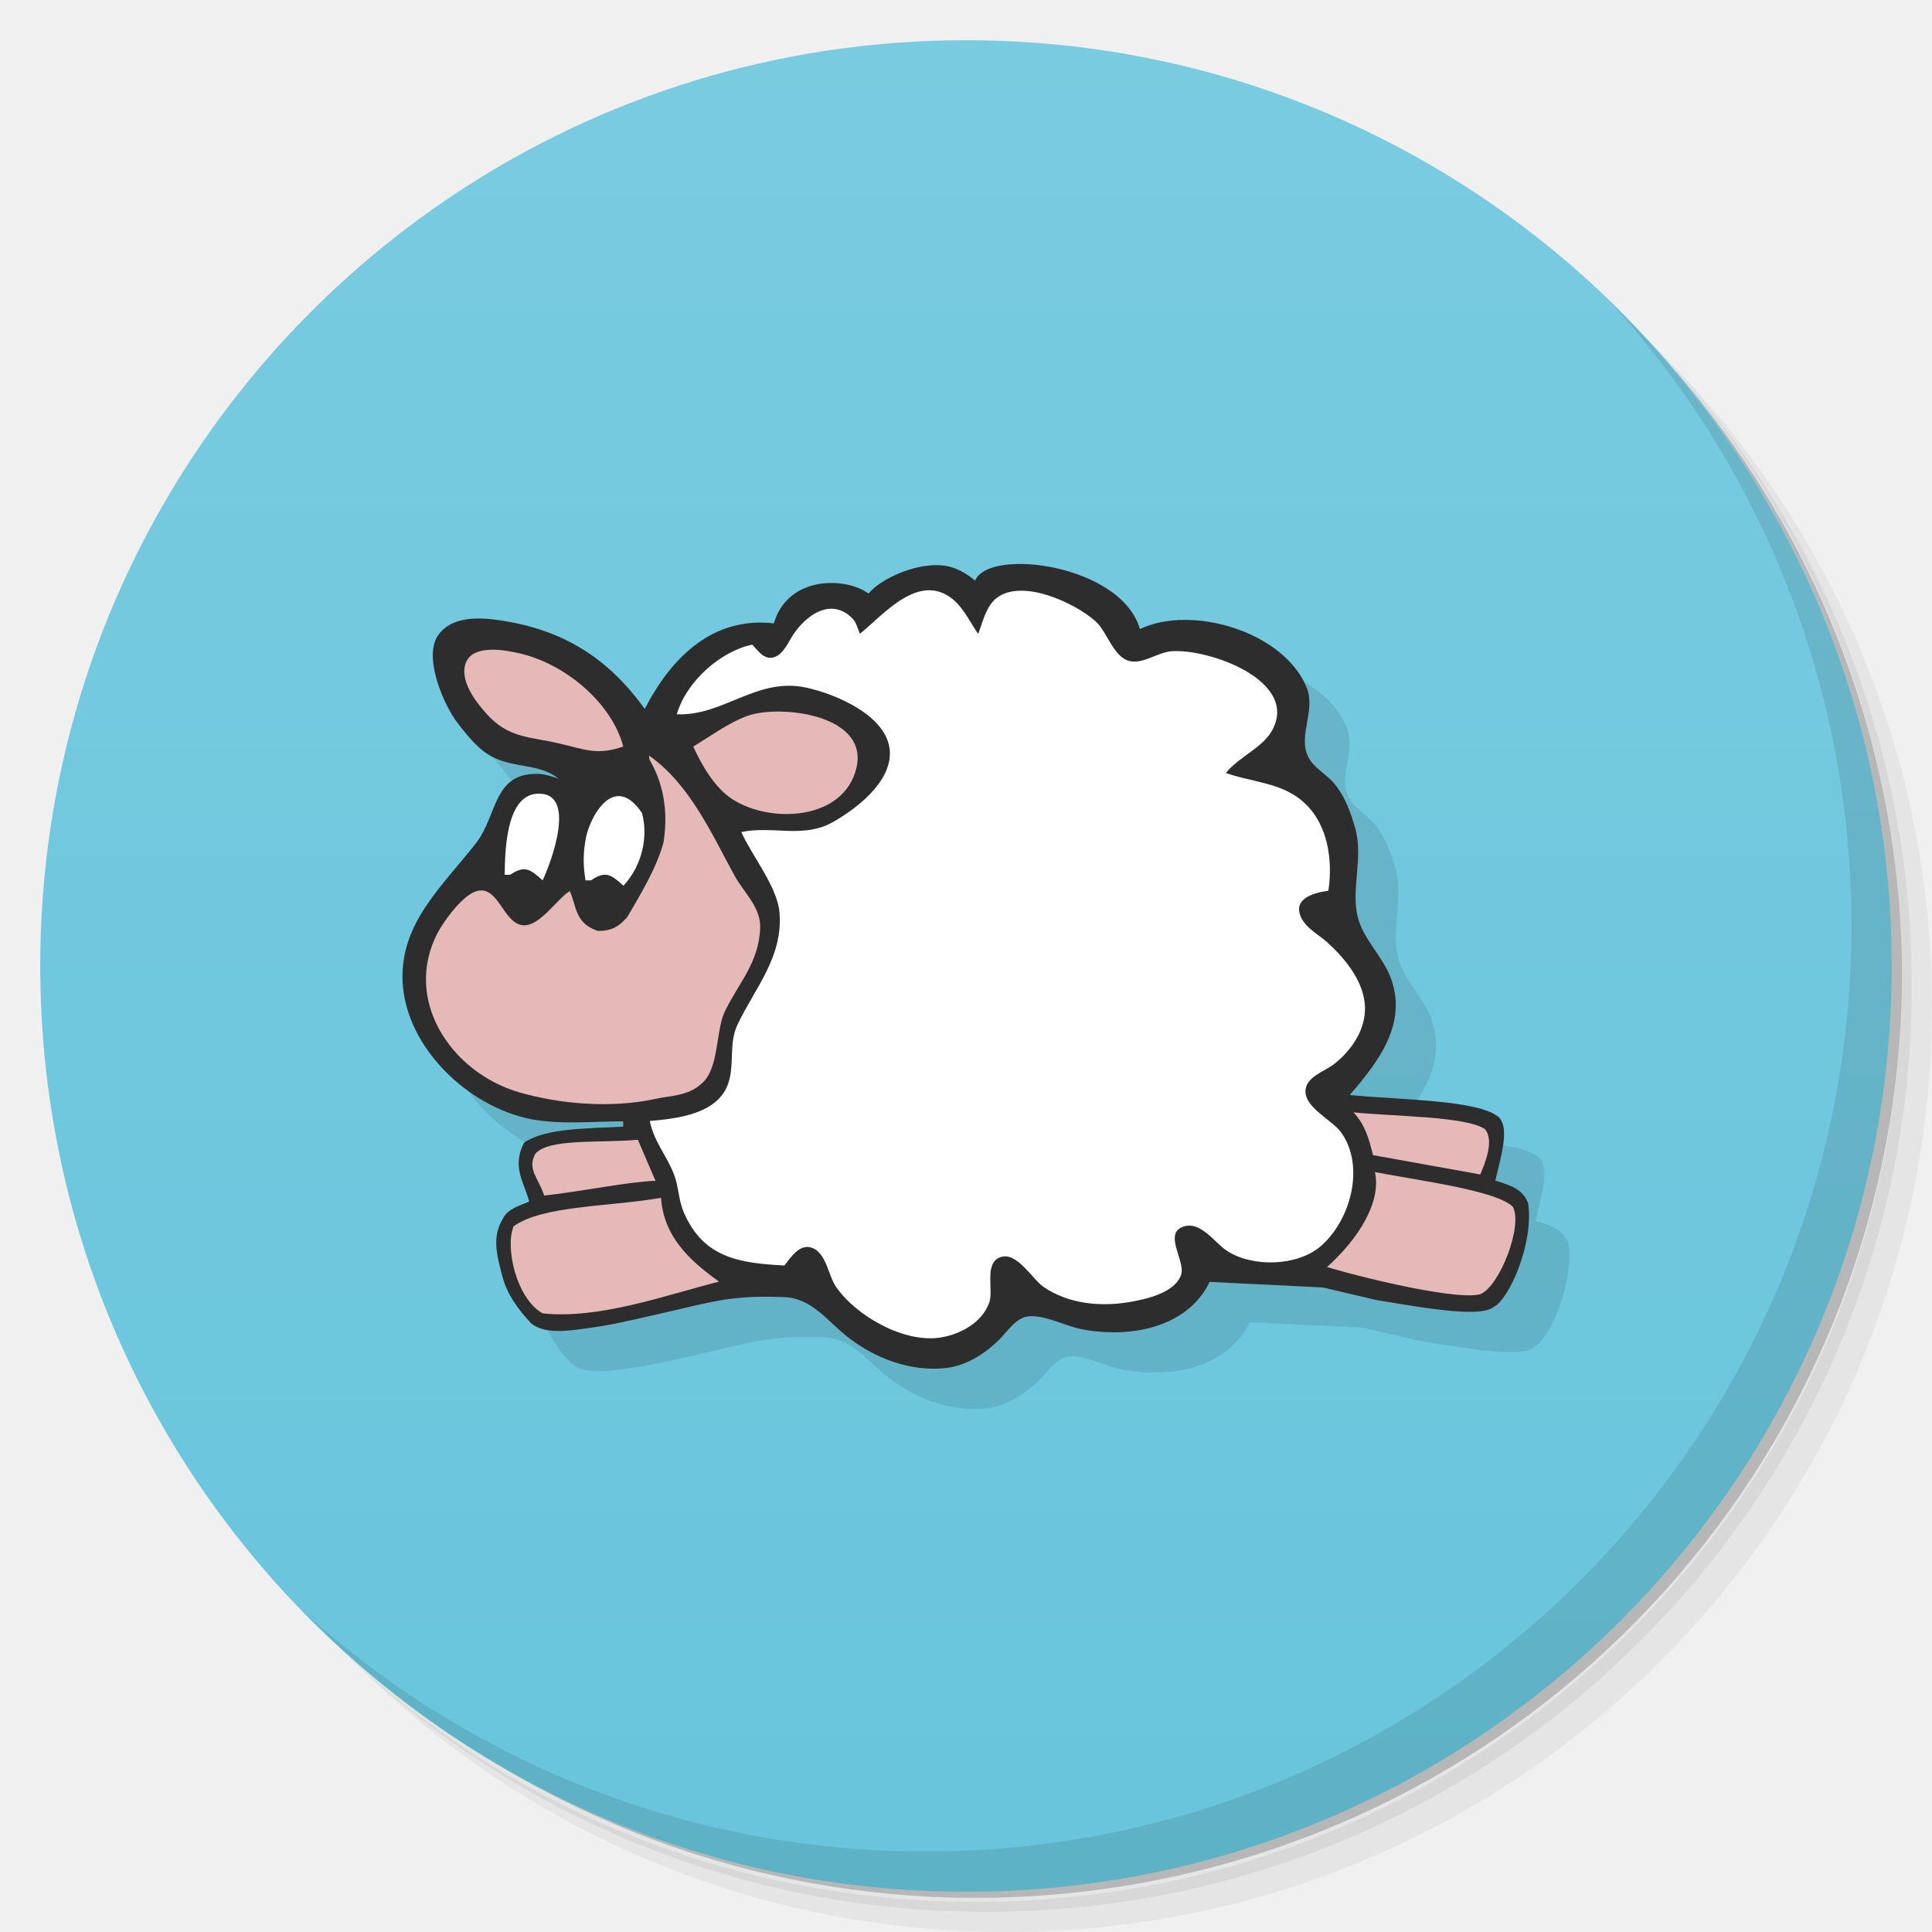
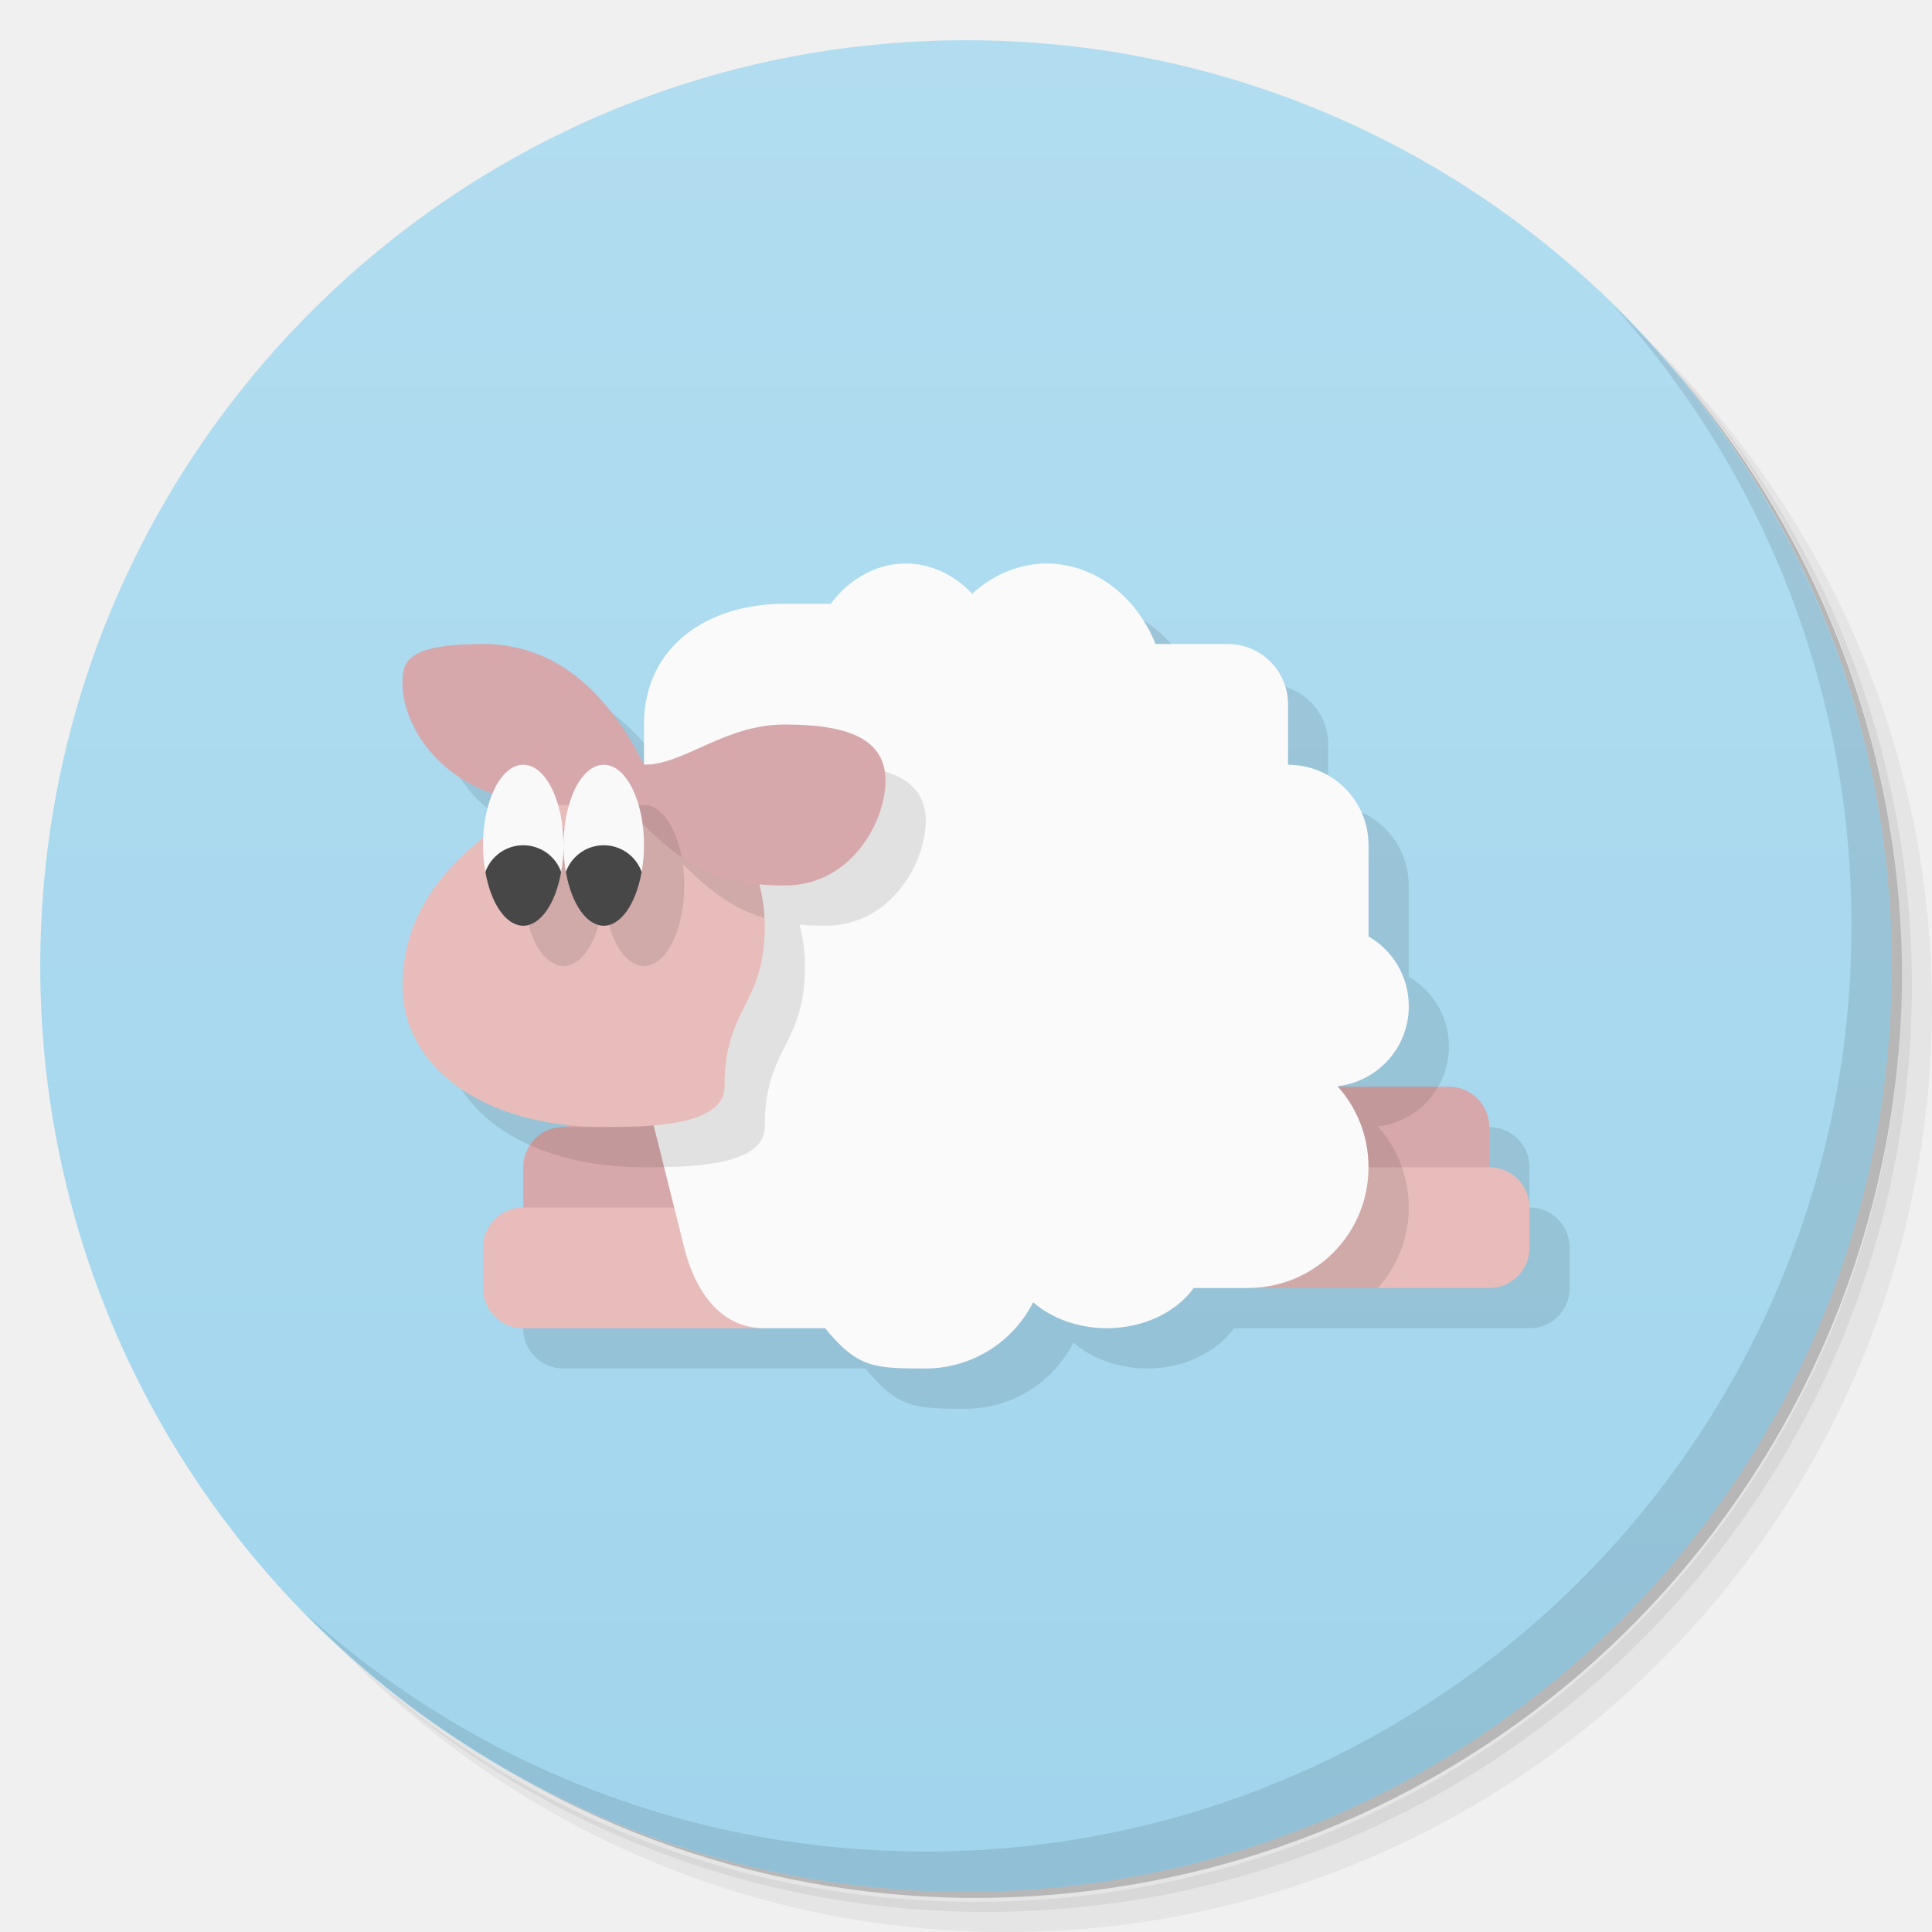
<svg xmlns="http://www.w3.org/2000/svg" version="1.1" viewBox="0 0 48 48">
  <defs>
    <linearGradient id="bg" x1="1" x2="47" gradientTransform="matrix(0 -1 1 0 -1.5e-6 48)" gradientUnits="userSpaceOnUse">
-       <stop style="stop-color:#68c5dc" offset="0" />
-       <stop style="stop-color:#79cbe0" offset="1" />
+       <stop style="stop-color:#a1d5ed" offset="0" />
+       <stop style="stop-color:#b2ddf0" offset="1" />
    </linearGradient>
  </defs>
  <path d="m36.31 5c5.859 4.062 9.688 10.831 9.688 18.5 0 12.426-10.07 22.5-22.5 22.5-7.669 0-14.438-3.828-18.5-9.688 1.037 1.822 2.306 3.499 3.781 4.969 4.085 3.712 9.514 5.969 15.469 5.969 12.703 0 23-10.298 23-23 0-5.954-2.256-11.384-5.969-15.469-1.469-1.475-3.147-2.744-4.969-3.781zm4.969 3.781c3.854 4.113 6.219 9.637 6.219 15.719 0 12.703-10.297 23-23 23-6.081 0-11.606-2.364-15.719-6.219 4.16 4.144 9.883 6.719 16.219 6.719 12.703 0 23-10.298 23-23 0-6.335-2.575-12.06-6.719-16.219z" style="opacity:.05" />
  <path d="m41.28 8.781c3.712 4.085 5.969 9.514 5.969 15.469 0 12.703-10.297 23-23 23-5.954 0-11.384-2.256-15.469-5.969 4.113 3.854 9.637 6.219 15.719 6.219 12.703 0 23-10.298 23-23 0-6.081-2.364-11.606-6.219-15.719z" style="opacity:.1" />
  <path d="m31.25 2.375c8.615 3.154 14.75 11.417 14.75 21.13 0 12.426-10.07 22.5-22.5 22.5-9.708 0-17.971-6.135-21.12-14.75a23 23 0 0 0 44.875-7 23 23 0 0 0-16-21.875z" style="opacity:.2" />
  <path d="m24 1c12.703 0 23 10.297 23 23s-10.297 23-23 23-23-10.297-23-23 10.297-23 23-23z" style="fill:url(#bg)" />
-   <g transform="translate(1,1)">
-     <g style="opacity:.1">
-       <path d="m16.019 17.613s-2.02-1.961-3.578-2.199c-0.523-0.078-1.211-0.117-1.555 0.367-0.379 0.535 0.137 1.742 0.492 2.195 0.242 0.313 0.539 0.688 0.91 0.855 0.531 0.25 1.117 0.145 1.59 0.512-0.188-0.055-0.344-0.117-0.543-0.117-1.086-8e-3 -0.977 1.035-1.504 1.715-0.828 1.066-1.902 1.992-1.828 3.457 0.082 1.637 1.645 3.113 3.207 3.41 0.727 0.137 1.531 0.051 2.273 0.051v0.133c-0.895 0.047-1.918 0.031-2.461 0.395-0.316 0.605 4e-3 0.992 0.125 1.465-0.215 0.098-0.516 0.168-0.645 0.41-0.281 0.457-0.168 0.891-0.023 1.441 0.121 0.465 0.398 0.832 0.715 1.172 0.363 0.305 1.023 0.176 1.609 0.094 0.535-0.074 1.465-0.305 1.992-0.422 1.102-0.262 1.535-0.363 2.688-0.32 0.699 0.023 1.086 0.617 1.605 1.012 0.672 0.516 1.543 0.844 2.41 0.75 0.508-0.059 0.953-0.344 1.313-0.691 0.195-0.188 0.375-0.488 0.648-0.574 0.367-0.117 1.012 0.219 1.383 0.293 1.168 0.238 2.645 4e-3 3.211-1.168l2.809 0.137 1.348 0.316c1.02 0.164 2.555 0.457 2.902 0.168 0.379-0.191 0.996-1.559 0.855-2.574-0.137-0.359-0.434-0.441-0.816-0.566 0.133-0.582 0.367-1.297 0.082-1.578-0.52-0.426-2.355-0.418-3.699-0.547 0.723-0.836 1.449-1.789 1.012-2.926-0.199-0.516-0.664-0.941-0.805-1.465-0.195-0.711 0.148-1.504-0.078-2.262-0.105-0.363-0.242-0.742-0.48-1.043-0.199-0.266-0.551-0.418-0.691-0.727-0.238-0.512 0.195-1.129-0.023-1.688-0.559-1.398-2.855-2.082-4.148-1.465" style="fill-rule:evenodd" />
-     </g>
-   </g>
-   <path d="m19.23 15.488c-1.516-0.176-2.547 0.836-3.211 2.125-0.918-1.27-2.02-1.961-3.578-2.199-0.523-0.078-1.211-0.117-1.555 0.367-0.379 0.535 0.137 1.742 0.492 2.195 0.242 0.313 0.539 0.688 0.91 0.855 0.531 0.25 1.117 0.145 1.59 0.512-0.188-0.055-0.344-0.117-0.543-0.117-1.086-8e-3 -0.977 1.035-1.504 1.715-0.828 1.066-1.902 1.992-1.828 3.457 0.082 1.637 1.645 3.113 3.207 3.41 0.727 0.137 1.531 0.051 2.273 0.051v0.133c-0.895 0.047-1.918 0.031-2.461 0.395-0.316 0.605 4e-3 0.992 0.125 1.465-0.215 0.098-0.516 0.168-0.645 0.41-0.281 0.457-0.168 0.891-0.023 1.441 0.121 0.465 0.398 0.832 0.715 1.172 0.363 0.305 1.023 0.176 1.609 0.094 0.535-0.074 1.465-0.305 1.992-0.422 1.102-0.262 1.535-0.363 2.688-0.32 0.699 0.023 1.086 0.617 1.605 1.012 0.672 0.516 1.543 0.844 2.41 0.75 0.508-0.059 0.953-0.344 1.313-0.691 0.195-0.188 0.375-0.488 0.648-0.574 0.367-0.117 1.012 0.219 1.383 0.293 1.168 0.238 2.645 4e-3 3.211-1.168l2.809 0.137 1.348 0.316c1.02 0.164 2.555 0.457 2.902 0.168 0.379-0.191 0.996-1.559 0.855-2.574-0.137-0.359-0.434-0.441-0.816-0.566 0.133-0.582 0.367-1.297 0.082-1.578-0.52-0.426-2.355-0.418-3.699-0.547 0.723-0.836 1.449-1.789 1.012-2.926-0.199-0.516-0.664-0.941-0.805-1.465-0.195-0.711 0.148-1.504-0.078-2.262-0.105-0.363-0.242-0.742-0.48-1.043-0.199-0.266-0.551-0.418-0.691-0.727-0.238-0.512 0.195-1.129-0.023-1.688-0.559-1.398-2.855-2.082-4.148-1.465-0.465-1.613-3.762-2.031-4.094-1.203-0.473-0.395-0.848-0.418-1.254-0.363-0.414 0.059-1.086 0.316-1.395 0.684-0.527-0.402-2-0.477-2.355 0.75" style="fill-rule:evenodd;fill:#2d2d2d" />
-   <path d="m21.367 15.754c-0.051-0.113-0.086-0.281-0.18-0.379-0.516-0.539-1.137-0.117-1.473 0.383-0.129 0.191-0.254 0.52-0.512 0.578-0.234 0.051-0.379-0.184-0.512-0.32-0.777 0.16-1.633 0.902-1.875 1.73 1.152 0.051 1.984-0.926 3.211-0.664 0.738 0.16 2.043 0.707 2.082 1.594 0.035 0.754-0.824 1.414-1.418 1.75-0.727 0.414-1.508 0.082-2.273 0.246 0.266 0.59 0.898 1.367 0.949 1.996 0.094 1.109-0.609 1.875-1.043 2.789-0.227 0.484-0.063 1-0.238 1.484-0.273 0.738-1.25 0.848-1.941 0.91 0.102 0.512 0.418 0.852 0.602 1.328 0.117 0.301 0.109 0.629 0.238 0.93 0.488 1.152 1.402 1.273 2.504 1.332 0.172-0.219 0.41-0.594 0.742-0.414 0.309 0.168 0.355 0.672 0.539 0.941 0.5 0.727 1.691 1.406 2.598 1.262 0.496-0.078 1.039-0.375 1.211-0.871 0.113-0.313-0.141-0.992 0.289-1.129 0.402-0.129 0.777 0.547 1.059 0.742 0.613 0.422 1.406 0.5 2.125 0.379 0.41-0.07 1.141-0.227 1.293-0.68 0.117-0.34-0.465-1.043 0.078-1.203 0.418-0.121 0.754 0.402 1.051 0.602 0.629 0.418 1.746 0.398 2.336-0.105 0.75-0.645 1.117-2 0.504-2.84-0.227-0.309-0.941-0.625-0.875-1.066 0.047-0.316 0.473-0.445 0.695-0.613 0.465-0.359 0.836-0.918 0.773-1.523-0.063-0.598-0.512-1.133-0.941-1.52-0.215-0.188-0.523-0.348-0.645-0.621-0.207-0.473 0.348-0.605 0.684-0.652 0.133-0.902-0.066-1.957-0.949-2.434-0.477-0.262-1.082-0.305-1.598-0.492 0.324-0.406 0.922-0.625 1.16-1.078 0.645-1.234-1.621-2.023-2.52-1.945-0.332 0.027-0.684 0.313-1.016 0.246-0.414-0.078-0.57-0.734-0.867-0.996-0.504-0.445-1.789-1.055-2.438-0.586-0.27 0.195-0.363 0.613-0.473 0.906-0.191-0.277-0.359-0.633-0.617-0.852-0.852-0.711-1.738 0.379-2.328 0.852" style="fill-rule:evenodd;fill:#fff" />
-   <path d="m12.191 16.143c-0.271 0.007-0.518 0.084-0.613 0.314-0.176 0.434 0.23 0.965 0.5 1.266 0.551 0.621 1.066 0.574 1.805 0.746 0.647 0.148 0.944 0.307 1.602 0.078-0.293-1.098-1.445-2.043-2.539-2.305-0.188-0.045-0.483-0.107-0.754-0.1zm7.184 1.535c-0.318-0.003-0.61 0.036-0.816 0.111-0.479 0.179-0.895 0.496-1.336 0.758 0.211 0.461 0.531 1.027 0.973 1.309 0.945 0.613 2.77 0.531 3.082-0.777 0.237-0.993-0.948-1.391-1.902-1.4zm-3.246 1.092v0.074c0 0.07 0.565 0.777 0.354 2.094-0.184 0.648-0.543 1.238-0.902 1.852-0.188 0.199-0.344 0.342-0.727 0.338-0.582-0.188-0.527-0.633-0.699-0.988-0.336 0.207-0.763 0.914-1.19 0.844-0.484-0.074-0.602-1.074-1.188-0.82-0.336 0.148-0.754 0.727-0.91 1.023-0.852 1.648 0.324 3.441 2.01 3.945 1.051 0.309 2.33 0.402 3.393 0.172 0.367-0.082 0.814-0.07 1.147-0.371 0.461-0.367 0.355-1.332 0.598-1.816 0.355-0.723 0.828-1.188 0.871-2.043 0.027-0.531-0.406-0.895-0.641-1.328-0.559-1.02-1.103-2.254-2.106-2.965l-0.01-0.01zm17.5 8.867c0.297 0.328 0.375 0.64 0.484 1.062l2.664 0.48c0.086-0.207 0.373-0.844 0.111-1.129-0.479-0.319-2.259-0.31-3.26-0.414zm-17.781 0.68c-0.98 0.086-2.223-0.039-2.551 0.352-0.203 0.388 0.078 0.588 0.223 1.035 1.082-0.125 2.055-0.34 2.766-0.367l-0.438-1.02zm18.312 0.803c0.164 0.746-0.411 1.66-1.19 2.359 1.195 0.355 3.329 0.832 3.814 0.672 0.484-0.207 1.059-1.711 0.801-2.168-0.391-0.402-2.308-0.648-3.426-0.863zm-17.738 0.639c-1.246 0.223-2.934 0.184-3.66 0.707-0.219 0.492 0.055 1.789 0.719 2.164 1.395 0.148 2.988-0.43 4.383-0.789-0.773-0.551-1.375-1.145-1.441-2.082z" style="fill-rule:evenodd;fill:#e4b9b7" />
-   <path d="m13.344 19.719c-0.784 0.047-0.797 1.466-0.805 2.016h0.137c0.352-0.242 0.492-0.148 0.805 0.137 0.207-0.434 0.879-2.211-0.137-2.152zm2.117 0.07c-0.46-0.101-0.817 0.606-0.902 1.016-0.074 0.371-0.074 0.701-0.012 1.065v0.002h0.137c0.355-0.242 0.492-0.152 0.805 0.133 0.477-0.512 0.617-1.238 0.461-1.805-0.17-0.254-0.335-0.377-0.488-0.41z" style="fill-rule:evenodd;fill:#fff" />
  <path d="m40.03 7.531c3.712 4.084 5.969 9.514 5.969 15.469 0 12.703-10.297 23-23 23-5.954 0-11.384-2.256-15.469-5.969 4.178 4.291 10.01 6.969 16.469 6.969 12.703 0 23-10.298 23-23 0-6.462-2.677-12.291-6.969-16.469z" style="opacity:.1" />
+   <path d="m17 20c-1-2-2.343-3-4-3-2 0-2 0.5-2 1 0 0.77 0.594 2.13 2.234 2.717-0.126 0.302-0.209 0.678-0.229 1.092-1.002 0.813-2.006 1.938-2.006 3.691 0 2 2 3.5 5 3.5l-3 4c0 0.554 0.446 1 1 1h7.5c0.82 1 1.232 0.997 2.5 1 1.128-0.003 2.158-0.638 2.668-1.645 0.472 0.41 1.136 0.643 1.832 0.645 0.891-2e-3 1.713-0.383 2.158-1h7.342c0.554 0 1-0.446 1-1v-1c0-0.554-0.446-1-1-1v-1c0-0.554-0.446-1-1-1h-2.76c-4e-3 -0.004-0.008-0.009-0.012-0.014 0.999-0.113 1.772-0.956 1.772-1.986 0-0.743-0.401-1.39-1-1.734v-2.266c0-1.108-0.892-2-2-2v-1.5c0-0.831-0.669-1.5-1.5-1.5h-1.791c-0.496-1.221-1.551-1.999-2.709-2z" style="opacity:.1" />
+   <path d="m30 27v3l7-1v-1c0-0.554-0.446-1-1-1zm-16 1c-0.554 0-1 0.446-1 1v1l7 1v-4z" style="fill:#d7a8ab" />
+   <path d="m31 29v3h6c0.554 0 1-0.446 1-1v-1c0-0.554-0.446-1-1-1zm-18 1c-0.554 0-1 0.446-1 1v1c0 0.554 0.446 1 1 1h6v-3z" style="fill:#e7bcbb" />
+   <path d="m30 27 1 5h3.234c0.475-0.53 0.766-1.229 0.766-2 0-0.776-0.291-1.482-0.771-2.014 0.645-0.073 1.195-0.451 1.504-0.986h-5.732zm-10.93 0.186-4.07 0.814h-1c-0.35 0-0.657 0.178-0.836 0.449 0.78 0.351 1.741 0.551 2.836 0.551 1 0 3 0 3-1 0-0.318 0.028-0.582 0.07-0.814z" style="opacity:.1" />
+   <path d="m22.5 14c-0.71 0.001-1.386 0.365-1.859 1h-1.141c-1.933 0-3.5 1.067-3.5 3v9l1 4c0.269 1.075 0.892 2 2 2h1.5c0.82 1 1.232 0.997 2.5 1 1.128-0.003 2.158-0.638 2.668-1.645 0.472 0.41 1.136 0.643 1.832 0.645 0.891-2e-3 1.713-0.383 2.158-1h1.342c1.662 0 3-1.338 3-3 0-0.776-0.291-1.482-0.771-2.014 0.999-0.113 1.772-0.956 1.772-1.986 0-0.743-0.401-1.39-1-1.734v-2.266c0-1.108-0.892-2-2-2v-1.5c0-0.831-0.669-1.5-1.5-1.5h-1.791c-0.496-1.221-1.551-1.999-2.709-2-0.67 0.003-1.32 0.268-1.846 0.752-0.457-0.484-1.045-0.752-1.654-0.752z" style="fill:#fafafa" />
+   <path d="m16 27 0.498 1.996c1.049-0.018 2.502-0.143 2.502-0.996 0-2 1-2 1-4 0-0.347-0.05-0.693-0.135-1.029 0.198 0.019 0.409 0.029 0.635 0.029 1.657 0 2.5-1.6 2.5-2.6s-0.843-1.4-2.5-1.4z" style="opacity:.1" />
+   <path d="m14 19h2.4c1 0 2.6 2 2.6 4s-1 2-1 4c0 1-2 1-3 1-3 0-5-1.5-5-3.5 0-3.5 4-4.5 4-5.5z" style="fill:#e7bcbb" />
+   <path d="m13.234 20.717c-0.151 0.359-0.234 0.814-0.234 1.283 0 1.105 0.448 2 1 2s1-0.895 1-2c0 1.105 0.448 2 1 2s1-0.895 1-2c1.96e-4 -0.174-0.011-0.347-0.033-0.516 0.016 0.008 0.033 0.016 0.033 0.016 0.644 0.644 1.224 1.079 1.996 1.309-0.056-1.13-0.605-2.236-1.242-2.963z" style="opacity:.1" />
+   <path d="m12 16c-2 0-2 0.5-2 1 0 1 1 3 4 3 1 0 2 0.5 2 0.5 1 1 1.843 1.5 3.5 1.5s2.5-1.6 2.5-2.6-0.843-1.4-2.5-1.4c-1.5 0-2.5 1-3.5 1-1-2-2.343-3-4-3z" style="fill:#d7a8ab" />
+   <path d="m16 20c-0.19 0-0.366 0.105-0.518 0.289 0.311 0.111 0.518 0.211 0.518 0.211 0.318 0.318 0.62 0.584 0.938 0.801-0.142-0.76-0.508-1.301-0.938-1.301z" style="opacity:.1" />
+   <path d="m13 19c-0.552 0-1 0.895-1 2 8.18e-4 0.225 0.021 0.448 0.059 0.66h1.883c0.038-0.212 0.058-0.435 0.059-0.66 0-1.105-0.448-2-1-2zm1 2c8.18e-4 0.225 0.021 0.448 0.059 0.66 0 0 1.883 2e-3 1.883 0 0.038-0.212 0.058-0.435 0.059-0.66 0-1.105-0.448-2-1-2s-1 0.895-1 2z" style="fill:#f9f9f9" />
+   <path d="M 13,21 A 1,1 0 0 0 12.059,21.662 1,2 0 0 0 13,23 1,2 0 0 0 13.941,21.662 1,1 0 0 0 13,21 Z m 2,0 A 1,1 0 0 0 14.059,21.662 1,2 0 0 0 15,23 1,2 0 0 0 15.941,21.662 1,1 0 0 0 15,21 Z" style="fill:#474747" />
</svg>
